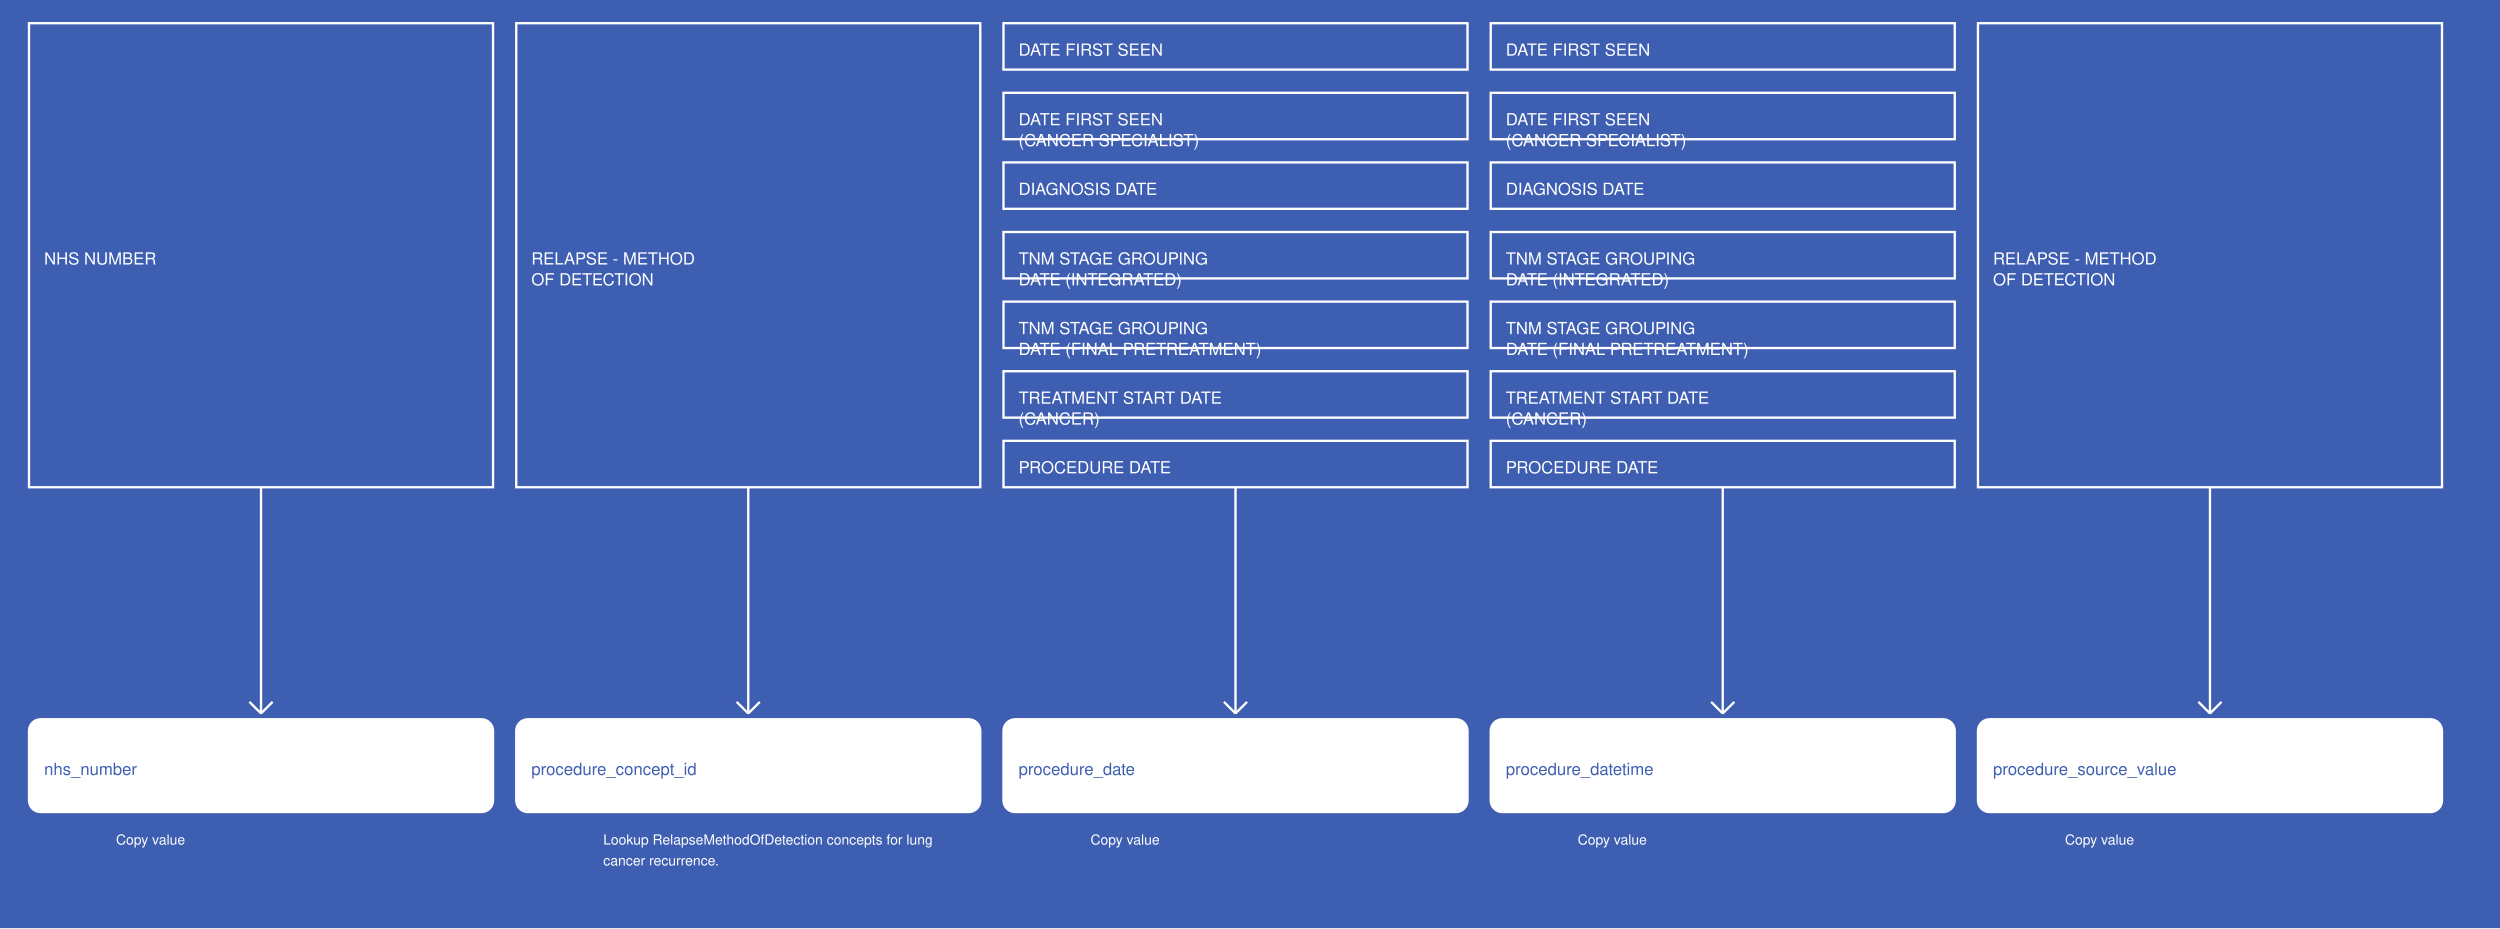
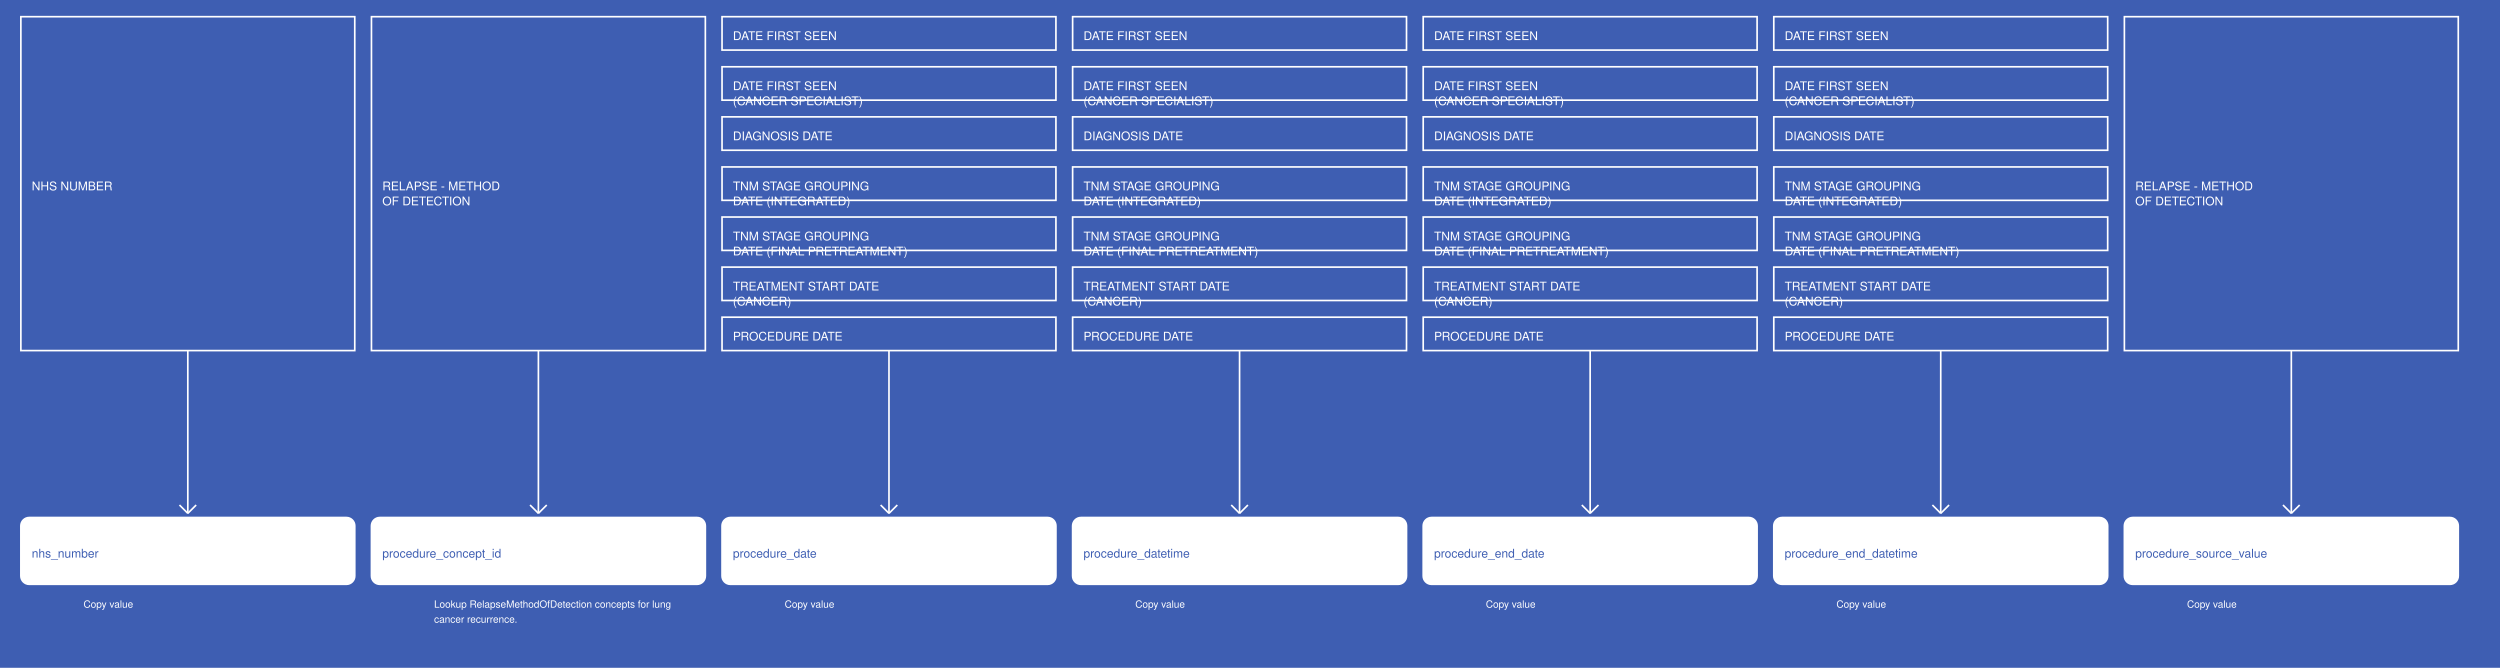
- <svg xmlns="http://www.w3.org/2000/svg" width="2155" height="800">
+ <svg xmlns="http://www.w3.org/2000/svg" width="2995" height="800">
  <rect width="100%" height="100%" fill="#3E5EB2" />
  <g>
    <rect x="25" y="20" width="400" height="400" fill="#3E5EB2" stroke="white" stroke-width="2" />
    <text x="38" y="228" fill="white" font-family="Helvetica" font-size="1.2em" text-anchor="start">NHS NUMBER</text>
  </g>
  <g>
    <line x1="225" y1="420" x2="225" y2="615" stroke="white" stroke-width="2" />
    <line x1="215" y1="605" x2="225" y2="615" stroke="white" stroke-width="2" />
    <line x1="235" y1="605" x2="225" y2="615" stroke="white" stroke-width="2" />
    <text x="100" y="728" fill="white" font-size="1em" font-family="Helvetica">Copy value</text>
  </g>
  <g>
    <rect x="25" y="620" width="400" height="80" fill="white" stroke="white" stroke-width="2" rx="10" />
    <text x="38" y="668" fill="#3E5EB2" font-family="Helvetica" font-size="1.2em" text-anchor="start">nhs_number</text>
  </g>
  <g>
    <rect x="445" y="20" width="400" height="400" fill="#3E5EB2" stroke="white" stroke-width="2" />
    <text x="458" y="228" fill="white" font-family="Helvetica" font-size="1.2em" text-anchor="start">RELAPSE - METHOD</text>
    <text x="458" y="246" fill="white" font-family="Helvetica" font-size="1.2em" text-anchor="start">OF DETECTION</text>
  </g>
  <g>
    <line x1="645" y1="420" x2="645" y2="615" stroke="white" stroke-width="2" />
    <line x1="635" y1="605" x2="645" y2="615" stroke="white" stroke-width="2" />
    <line x1="655" y1="605" x2="645" y2="615" stroke="white" stroke-width="2" />
    <text x="520" y="728" fill="white" font-size="1em" font-family="Helvetica">Lookup RelapseMethodOfDetection concepts for lung</text>
    <text x="520" y="746" fill="white" font-size="1em" font-family="Helvetica">cancer recurrence.</text>
  </g>
  <g>
    <rect x="445" y="620" width="400" height="80" fill="white" stroke="white" stroke-width="2" rx="10" />
    <text x="458" y="668" fill="#3E5EB2" font-family="Helvetica" font-size="1.2em" text-anchor="start">procedure_concept_id</text>
  </g>
  <g>
    <rect x="865" y="20" width="400" height="40" fill="#3E5EB2" stroke="white" stroke-width="2" />
    <text x="878" y="48" fill="white" font-family="Helvetica" font-size="1.2em" text-anchor="start">DATE FIRST SEEN</text>
  </g>
  <g>
    <rect x="865" y="80" width="400" height="40" fill="#3E5EB2" stroke="white" stroke-width="2" />
    <text x="878" y="108" fill="white" font-family="Helvetica" font-size="1.2em" text-anchor="start">DATE FIRST SEEN</text>
    <text x="878" y="126" fill="white" font-family="Helvetica" font-size="1.2em" text-anchor="start">(CANCER SPECIALIST)</text>
  </g>
  <g>
    <rect x="865" y="140" width="400" height="40" fill="#3E5EB2" stroke="white" stroke-width="2" />
    <text x="878" y="168" fill="white" font-family="Helvetica" font-size="1.2em" text-anchor="start">DIAGNOSIS DATE</text>
  </g>
  <g>
    <rect x="865" y="200" width="400" height="40" fill="#3E5EB2" stroke="white" stroke-width="2" />
    <text x="878" y="228" fill="white" font-family="Helvetica" font-size="1.2em" text-anchor="start">TNM STAGE GROUPING</text>
    <text x="878" y="246" fill="white" font-family="Helvetica" font-size="1.2em" text-anchor="start">DATE (INTEGRATED)</text>
  </g>
  <g>
    <rect x="865" y="260" width="400" height="40" fill="#3E5EB2" stroke="white" stroke-width="2" />
    <text x="878" y="288" fill="white" font-family="Helvetica" font-size="1.2em" text-anchor="start">TNM STAGE GROUPING</text>
    <text x="878" y="306" fill="white" font-family="Helvetica" font-size="1.2em" text-anchor="start">DATE (FINAL PRETREATMENT)</text>
  </g>
  <g>
    <rect x="865" y="320" width="400" height="40" fill="#3E5EB2" stroke="white" stroke-width="2" />
    <text x="878" y="348" fill="white" font-family="Helvetica" font-size="1.2em" text-anchor="start">TREATMENT START DATE</text>
    <text x="878" y="366" fill="white" font-family="Helvetica" font-size="1.2em" text-anchor="start">(CANCER)</text>
  </g>
  <g>
    <rect x="865" y="380" width="400" height="40" fill="#3E5EB2" stroke="white" stroke-width="2" />
    <text x="878" y="408" fill="white" font-family="Helvetica" font-size="1.2em" text-anchor="start">PROCEDURE DATE</text>
  </g>
  <g>
    <line x1="1065" y1="420" x2="1065" y2="615" stroke="white" stroke-width="2" />
    <line x1="1055" y1="605" x2="1065" y2="615" stroke="white" stroke-width="2" />
    <line x1="1075" y1="605" x2="1065" y2="615" stroke="white" stroke-width="2" />
    <text x="940" y="728" fill="white" font-size="1em" font-family="Helvetica">Copy value</text>
  </g>
  <g>
    <rect x="865" y="620" width="400" height="80" fill="white" stroke="white" stroke-width="2" rx="10" />
    <text x="878" y="668" fill="#3E5EB2" font-family="Helvetica" font-size="1.2em" text-anchor="start">procedure_date</text>
  </g>
  <g>
    <rect x="1285" y="20" width="400" height="40" fill="#3E5EB2" stroke="white" stroke-width="2" />
    <text x="1298" y="48" fill="white" font-family="Helvetica" font-size="1.2em" text-anchor="start">DATE FIRST SEEN</text>
  </g>
  <g>
    <rect x="1285" y="80" width="400" height="40" fill="#3E5EB2" stroke="white" stroke-width="2" />
    <text x="1298" y="108" fill="white" font-family="Helvetica" font-size="1.2em" text-anchor="start">DATE FIRST SEEN</text>
    <text x="1298" y="126" fill="white" font-family="Helvetica" font-size="1.2em" text-anchor="start">(CANCER SPECIALIST)</text>
  </g>
  <g>
    <rect x="1285" y="140" width="400" height="40" fill="#3E5EB2" stroke="white" stroke-width="2" />
    <text x="1298" y="168" fill="white" font-family="Helvetica" font-size="1.2em" text-anchor="start">DIAGNOSIS DATE</text>
  </g>
  <g>
    <rect x="1285" y="200" width="400" height="40" fill="#3E5EB2" stroke="white" stroke-width="2" />
    <text x="1298" y="228" fill="white" font-family="Helvetica" font-size="1.2em" text-anchor="start">TNM STAGE GROUPING</text>
    <text x="1298" y="246" fill="white" font-family="Helvetica" font-size="1.2em" text-anchor="start">DATE (INTEGRATED)</text>
  </g>
  <g>
    <rect x="1285" y="260" width="400" height="40" fill="#3E5EB2" stroke="white" stroke-width="2" />
    <text x="1298" y="288" fill="white" font-family="Helvetica" font-size="1.2em" text-anchor="start">TNM STAGE GROUPING</text>
    <text x="1298" y="306" fill="white" font-family="Helvetica" font-size="1.2em" text-anchor="start">DATE (FINAL PRETREATMENT)</text>
  </g>
  <g>
    <rect x="1285" y="320" width="400" height="40" fill="#3E5EB2" stroke="white" stroke-width="2" />
    <text x="1298" y="348" fill="white" font-family="Helvetica" font-size="1.2em" text-anchor="start">TREATMENT START DATE</text>
    <text x="1298" y="366" fill="white" font-family="Helvetica" font-size="1.2em" text-anchor="start">(CANCER)</text>
  </g>
  <g>
    <rect x="1285" y="380" width="400" height="40" fill="#3E5EB2" stroke="white" stroke-width="2" />
    <text x="1298" y="408" fill="white" font-family="Helvetica" font-size="1.2em" text-anchor="start">PROCEDURE DATE</text>
  </g>
  <g>
    <line x1="1485" y1="420" x2="1485" y2="615" stroke="white" stroke-width="2" />
    <line x1="1475" y1="605" x2="1485" y2="615" stroke="white" stroke-width="2" />
    <line x1="1495" y1="605" x2="1485" y2="615" stroke="white" stroke-width="2" />
    <text x="1360" y="728" fill="white" font-size="1em" font-family="Helvetica">Copy value</text>
  </g>
  <g>
    <rect x="1285" y="620" width="400" height="80" fill="white" stroke="white" stroke-width="2" rx="10" />
    <text x="1298" y="668" fill="#3E5EB2" font-family="Helvetica" font-size="1.2em" text-anchor="start">procedure_datetime</text>
  </g>
  <g>
-     <rect x="1705" y="20" width="400" height="400" fill="#3E5EB2" stroke="white" stroke-width="2" />
-     <text x="1718" y="228" fill="white" font-family="Helvetica" font-size="1.2em" text-anchor="start">RELAPSE - METHOD</text>
-     <text x="1718" y="246" fill="white" font-family="Helvetica" font-size="1.2em" text-anchor="start">OF DETECTION</text>
+     <rect x="1705" y="20" width="400" height="40" fill="#3E5EB2" stroke="white" stroke-width="2" />
+     <text x="1718" y="48" fill="white" font-family="Helvetica" font-size="1.2em" text-anchor="start">DATE FIRST SEEN</text>
+   </g>
+   <g>
+     <rect x="1705" y="80" width="400" height="40" fill="#3E5EB2" stroke="white" stroke-width="2" />
+     <text x="1718" y="108" fill="white" font-family="Helvetica" font-size="1.2em" text-anchor="start">DATE FIRST SEEN</text>
+     <text x="1718" y="126" fill="white" font-family="Helvetica" font-size="1.2em" text-anchor="start">(CANCER SPECIALIST)</text>
+   </g>
+   <g>
+     <rect x="1705" y="140" width="400" height="40" fill="#3E5EB2" stroke="white" stroke-width="2" />
+     <text x="1718" y="168" fill="white" font-family="Helvetica" font-size="1.2em" text-anchor="start">DIAGNOSIS DATE</text>
+   </g>
+   <g>
+     <rect x="1705" y="200" width="400" height="40" fill="#3E5EB2" stroke="white" stroke-width="2" />
+     <text x="1718" y="228" fill="white" font-family="Helvetica" font-size="1.2em" text-anchor="start">TNM STAGE GROUPING</text>
+     <text x="1718" y="246" fill="white" font-family="Helvetica" font-size="1.2em" text-anchor="start">DATE (INTEGRATED)</text>
+   </g>
+   <g>
+     <rect x="1705" y="260" width="400" height="40" fill="#3E5EB2" stroke="white" stroke-width="2" />
+     <text x="1718" y="288" fill="white" font-family="Helvetica" font-size="1.2em" text-anchor="start">TNM STAGE GROUPING</text>
+     <text x="1718" y="306" fill="white" font-family="Helvetica" font-size="1.2em" text-anchor="start">DATE (FINAL PRETREATMENT)</text>
+   </g>
+   <g>
+     <rect x="1705" y="320" width="400" height="40" fill="#3E5EB2" stroke="white" stroke-width="2" />
+     <text x="1718" y="348" fill="white" font-family="Helvetica" font-size="1.2em" text-anchor="start">TREATMENT START DATE</text>
+     <text x="1718" y="366" fill="white" font-family="Helvetica" font-size="1.2em" text-anchor="start">(CANCER)</text>
+   </g>
+   <g>
+     <rect x="1705" y="380" width="400" height="40" fill="#3E5EB2" stroke="white" stroke-width="2" />
+     <text x="1718" y="408" fill="white" font-family="Helvetica" font-size="1.2em" text-anchor="start">PROCEDURE DATE</text>
  </g>
  <g>
    <line x1="1905" y1="420" x2="1905" y2="615" stroke="white" stroke-width="2" />
    <line x1="1895" y1="605" x2="1905" y2="615" stroke="white" stroke-width="2" />
    <line x1="1915" y1="605" x2="1905" y2="615" stroke="white" stroke-width="2" />
    <text x="1780" y="728" fill="white" font-size="1em" font-family="Helvetica">Copy value</text>
  </g>
  <g>
    <rect x="1705" y="620" width="400" height="80" fill="white" stroke="white" stroke-width="2" rx="10" />
-     <text x="1718" y="668" fill="#3E5EB2" font-family="Helvetica" font-size="1.2em" text-anchor="start">procedure_source_value</text>
+     <text x="1718" y="668" fill="#3E5EB2" font-family="Helvetica" font-size="1.2em" text-anchor="start">procedure_end_date</text>
+   </g>
+   <g>
+     <rect x="2125" y="20" width="400" height="40" fill="#3E5EB2" stroke="white" stroke-width="2" />
+     <text x="2138" y="48" fill="white" font-family="Helvetica" font-size="1.2em" text-anchor="start">DATE FIRST SEEN</text>
+   </g>
+   <g>
+     <rect x="2125" y="80" width="400" height="40" fill="#3E5EB2" stroke="white" stroke-width="2" />
+     <text x="2138" y="108" fill="white" font-family="Helvetica" font-size="1.2em" text-anchor="start">DATE FIRST SEEN</text>
+     <text x="2138" y="126" fill="white" font-family="Helvetica" font-size="1.2em" text-anchor="start">(CANCER SPECIALIST)</text>
+   </g>
+   <g>
+     <rect x="2125" y="140" width="400" height="40" fill="#3E5EB2" stroke="white" stroke-width="2" />
+     <text x="2138" y="168" fill="white" font-family="Helvetica" font-size="1.2em" text-anchor="start">DIAGNOSIS DATE</text>
+   </g>
+   <g>
+     <rect x="2125" y="200" width="400" height="40" fill="#3E5EB2" stroke="white" stroke-width="2" />
+     <text x="2138" y="228" fill="white" font-family="Helvetica" font-size="1.2em" text-anchor="start">TNM STAGE GROUPING</text>
+     <text x="2138" y="246" fill="white" font-family="Helvetica" font-size="1.2em" text-anchor="start">DATE (INTEGRATED)</text>
+   </g>
+   <g>
+     <rect x="2125" y="260" width="400" height="40" fill="#3E5EB2" stroke="white" stroke-width="2" />
+     <text x="2138" y="288" fill="white" font-family="Helvetica" font-size="1.2em" text-anchor="start">TNM STAGE GROUPING</text>
+     <text x="2138" y="306" fill="white" font-family="Helvetica" font-size="1.2em" text-anchor="start">DATE (FINAL PRETREATMENT)</text>
+   </g>
+   <g>
+     <rect x="2125" y="320" width="400" height="40" fill="#3E5EB2" stroke="white" stroke-width="2" />
+     <text x="2138" y="348" fill="white" font-family="Helvetica" font-size="1.2em" text-anchor="start">TREATMENT START DATE</text>
+     <text x="2138" y="366" fill="white" font-family="Helvetica" font-size="1.2em" text-anchor="start">(CANCER)</text>
+   </g>
+   <g>
+     <rect x="2125" y="380" width="400" height="40" fill="#3E5EB2" stroke="white" stroke-width="2" />
+     <text x="2138" y="408" fill="white" font-family="Helvetica" font-size="1.2em" text-anchor="start">PROCEDURE DATE</text>
+   </g>
+   <g>
+     <line x1="2325" y1="420" x2="2325" y2="615" stroke="white" stroke-width="2" />
+     <line x1="2315" y1="605" x2="2325" y2="615" stroke="white" stroke-width="2" />
+     <line x1="2335" y1="605" x2="2325" y2="615" stroke="white" stroke-width="2" />
+     <text x="2200" y="728" fill="white" font-size="1em" font-family="Helvetica">Copy value</text>
+   </g>
+   <g>
+     <rect x="2125" y="620" width="400" height="80" fill="white" stroke="white" stroke-width="2" rx="10" />
+     <text x="2138" y="668" fill="#3E5EB2" font-family="Helvetica" font-size="1.2em" text-anchor="start">procedure_end_datetime</text>
+   </g>
+   <g>
+     <rect x="2545" y="20" width="400" height="400" fill="#3E5EB2" stroke="white" stroke-width="2" />
+     <text x="2558" y="228" fill="white" font-family="Helvetica" font-size="1.2em" text-anchor="start">RELAPSE - METHOD</text>
+     <text x="2558" y="246" fill="white" font-family="Helvetica" font-size="1.2em" text-anchor="start">OF DETECTION</text>
+   </g>
+   <g>
+     <line x1="2745" y1="420" x2="2745" y2="615" stroke="white" stroke-width="2" />
+     <line x1="2735" y1="605" x2="2745" y2="615" stroke="white" stroke-width="2" />
+     <line x1="2755" y1="605" x2="2745" y2="615" stroke="white" stroke-width="2" />
+     <text x="2620" y="728" fill="white" font-size="1em" font-family="Helvetica">Copy value</text>
+   </g>
+   <g>
+     <rect x="2545" y="620" width="400" height="80" fill="white" stroke="white" stroke-width="2" rx="10" />
+     <text x="2558" y="668" fill="#3E5EB2" font-family="Helvetica" font-size="1.2em" text-anchor="start">procedure_source_value</text>
  </g>
</svg>
